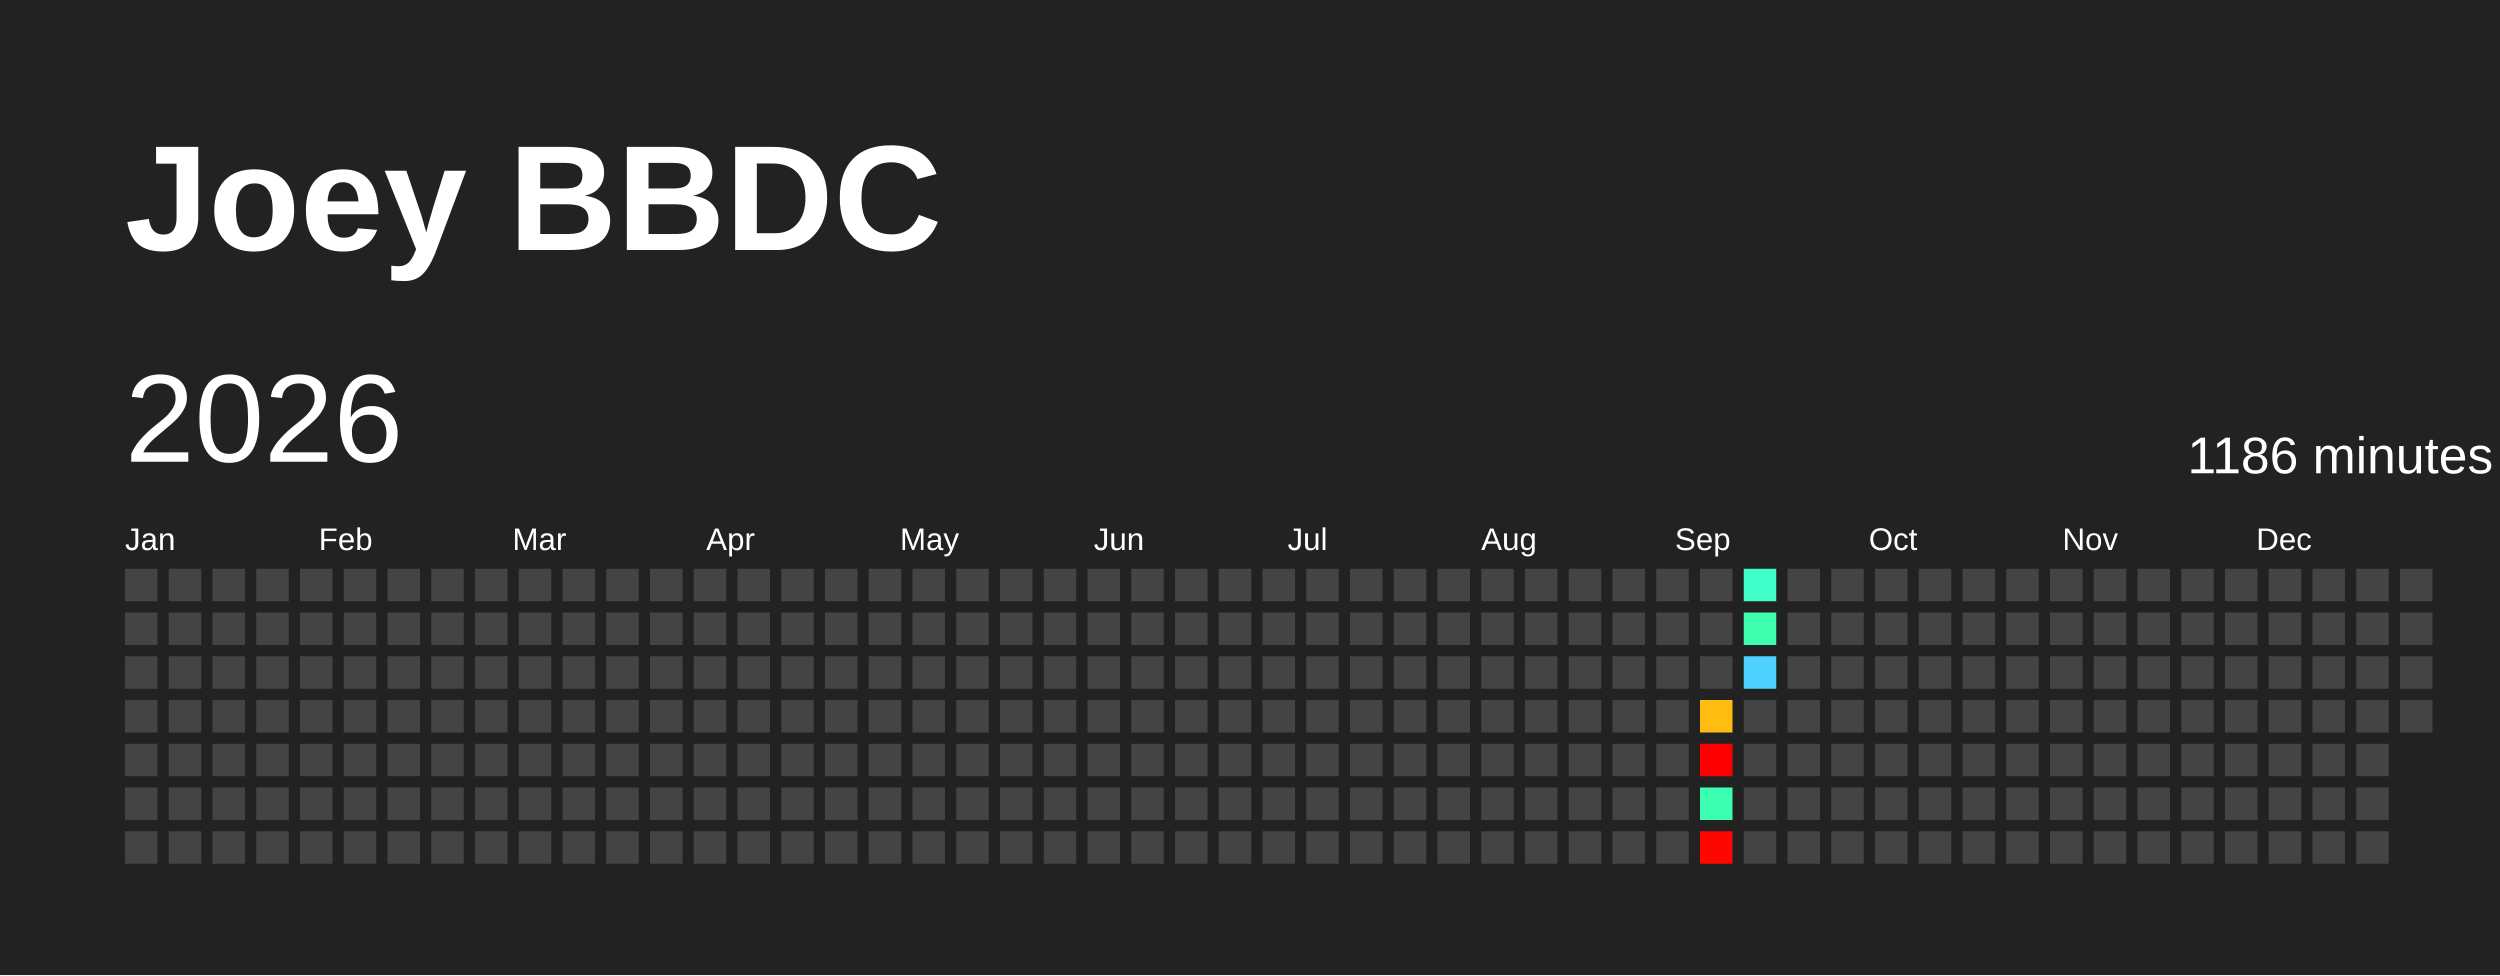
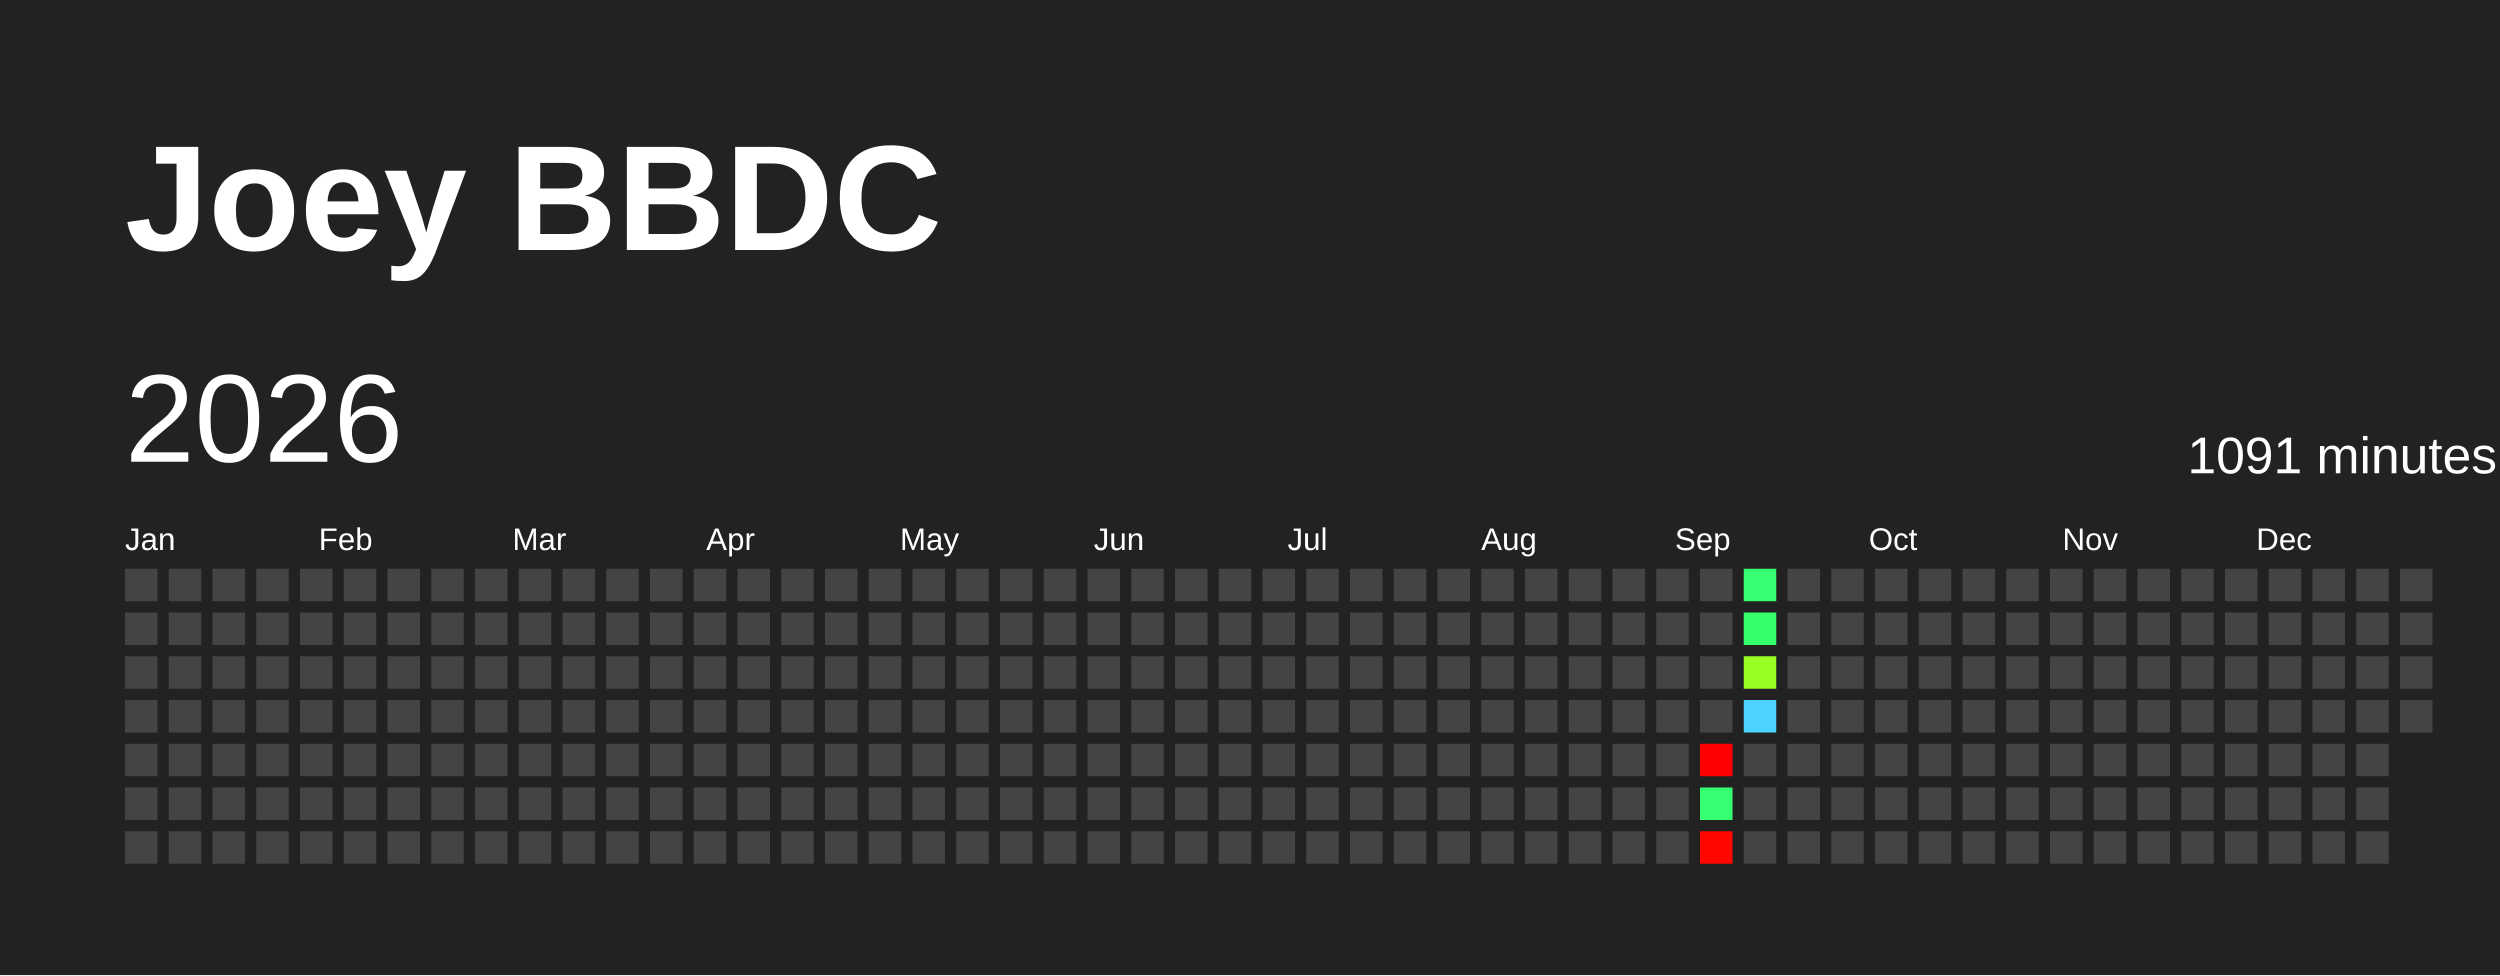
<svg xmlns="http://www.w3.org/2000/svg" baseProfile="full" height="78mm" version="1.1" viewBox="0,0,200,78" width="200mm">
  <defs />
  <rect fill="#222222" height="78" width="200" x="0" y="0" />
  <text fill="#FFFFFF" style="font-size:12px; font-family:Arial; font-weight:bold;" x="10" y="20">Joey BBDC</text>
  <text dominant-baseline="hanging" fill="#FFFFFF" style="font-size:10.0px; font-family:Arial;" x="10" y="30">2026</text>
-   <text dominant-baseline="hanging" fill="#FFFFFF" style="font-size:4.125px; font-family:Arial;" x="175" y="35">1186 minutes</text>
+   <text dominant-baseline="hanging" fill="#FFFFFF" style="font-size:4.125px; font-family:Arial;" x="175" y="35">1091 minutes</text>
  <text fill="#FFFFFF" style="font-size:2.5px; font-family:Arial" x="10.0" y="44">Jan</text>
  <text fill="#FFFFFF" style="font-size:2.5px; font-family:Arial" x="25.5" y="44">Feb</text>
  <text fill="#FFFFFF" style="font-size:2.5px; font-family:Arial" x="41.0" y="44">Mar</text>
  <text fill="#FFFFFF" style="font-size:2.5px; font-family:Arial" x="56.5" y="44">Apr</text>
  <text fill="#FFFFFF" style="font-size:2.5px; font-family:Arial" x="72.0" y="44">May</text>
  <text fill="#FFFFFF" style="font-size:2.5px; font-family:Arial" x="87.5" y="44">Jun</text>
  <text fill="#FFFFFF" style="font-size:2.5px; font-family:Arial" x="103.0" y="44">Jul</text>
  <text fill="#FFFFFF" style="font-size:2.5px; font-family:Arial" x="118.5" y="44">Aug</text>
  <text fill="#FFFFFF" style="font-size:2.5px; font-family:Arial" x="134.0" y="44">Sep</text>
  <text fill="#FFFFFF" style="font-size:2.5px; font-family:Arial" x="149.5" y="44">Oct</text>
  <text fill="#FFFFFF" style="font-size:2.5px; font-family:Arial" x="165.0" y="44">Nov</text>
  <text fill="#FFFFFF" style="font-size:2.5px; font-family:Arial" x="180.5" y="44">Dec</text>
  <rect fill="#444444" height="2.6" width="2.6" x="10.0" y="45.5" />
  <rect fill="#444444" height="2.6" width="2.6" x="10.0" y="49.0" />
  <rect fill="#444444" height="2.6" width="2.6" x="10.0" y="52.5" />
  <rect fill="#444444" height="2.6" width="2.6" x="10.0" y="56.0" />
  <rect fill="#444444" height="2.6" width="2.6" x="10.0" y="59.5" />
  <rect fill="#444444" height="2.6" width="2.6" x="10.0" y="63.0" />
  <rect fill="#444444" height="2.6" width="2.6" x="10.0" y="66.5" />
  <rect fill="#444444" height="2.6" width="2.6" x="13.5" y="45.5" />
  <rect fill="#444444" height="2.6" width="2.6" x="13.5" y="49.0" />
  <rect fill="#444444" height="2.6" width="2.6" x="13.5" y="52.5" />
  <rect fill="#444444" height="2.6" width="2.6" x="13.5" y="56.0" />
  <rect fill="#444444" height="2.6" width="2.6" x="13.5" y="59.5" />
  <rect fill="#444444" height="2.6" width="2.6" x="13.5" y="63.0" />
  <rect fill="#444444" height="2.6" width="2.6" x="13.5" y="66.5" />
  <rect fill="#444444" height="2.6" width="2.6" x="17.0" y="45.5" />
  <rect fill="#444444" height="2.6" width="2.6" x="17.0" y="49.0" />
  <rect fill="#444444" height="2.6" width="2.6" x="17.0" y="52.5" />
  <rect fill="#444444" height="2.6" width="2.6" x="17.0" y="56.0" />
  <rect fill="#444444" height="2.6" width="2.6" x="17.0" y="59.5" />
  <rect fill="#444444" height="2.6" width="2.6" x="17.0" y="63.0" />
  <rect fill="#444444" height="2.6" width="2.6" x="17.0" y="66.5" />
  <rect fill="#444444" height="2.6" width="2.6" x="20.5" y="45.5" />
  <rect fill="#444444" height="2.6" width="2.6" x="20.5" y="49.0" />
  <rect fill="#444444" height="2.6" width="2.6" x="20.5" y="52.5" />
  <rect fill="#444444" height="2.6" width="2.6" x="20.5" y="56.0" />
  <rect fill="#444444" height="2.6" width="2.6" x="20.5" y="59.5" />
  <rect fill="#444444" height="2.6" width="2.6" x="20.5" y="63.0" />
  <rect fill="#444444" height="2.6" width="2.6" x="20.5" y="66.5" />
  <rect fill="#444444" height="2.6" width="2.6" x="24.0" y="45.5" />
  <rect fill="#444444" height="2.6" width="2.6" x="24.0" y="49.0" />
  <rect fill="#444444" height="2.6" width="2.6" x="24.0" y="52.5" />
  <rect fill="#444444" height="2.6" width="2.6" x="24.0" y="56.0" />
  <rect fill="#444444" height="2.6" width="2.6" x="24.0" y="59.5" />
  <rect fill="#444444" height="2.6" width="2.6" x="24.0" y="63.0" />
  <rect fill="#444444" height="2.6" width="2.6" x="24.0" y="66.5" />
  <rect fill="#444444" height="2.6" width="2.6" x="27.5" y="45.5" />
  <rect fill="#444444" height="2.6" width="2.6" x="27.5" y="49.0" />
  <rect fill="#444444" height="2.6" width="2.6" x="27.5" y="52.5" />
  <rect fill="#444444" height="2.6" width="2.6" x="27.5" y="56.0" />
  <rect fill="#444444" height="2.6" width="2.6" x="27.5" y="59.5" />
  <rect fill="#444444" height="2.6" width="2.6" x="27.5" y="63.0" />
  <rect fill="#444444" height="2.6" width="2.6" x="27.5" y="66.5" />
  <rect fill="#444444" height="2.6" width="2.6" x="31.0" y="45.5" />
  <rect fill="#444444" height="2.6" width="2.6" x="31.0" y="49.0" />
  <rect fill="#444444" height="2.6" width="2.6" x="31.0" y="52.5" />
  <rect fill="#444444" height="2.6" width="2.6" x="31.0" y="56.0" />
  <rect fill="#444444" height="2.6" width="2.6" x="31.0" y="59.5" />
  <rect fill="#444444" height="2.6" width="2.6" x="31.0" y="63.0" />
  <rect fill="#444444" height="2.6" width="2.6" x="31.0" y="66.5" />
  <rect fill="#444444" height="2.6" width="2.6" x="34.5" y="45.5" />
  <rect fill="#444444" height="2.6" width="2.6" x="34.5" y="49.0" />
  <rect fill="#444444" height="2.6" width="2.6" x="34.5" y="52.5" />
  <rect fill="#444444" height="2.6" width="2.6" x="34.5" y="56.0" />
  <rect fill="#444444" height="2.6" width="2.6" x="34.5" y="59.5" />
  <rect fill="#444444" height="2.6" width="2.6" x="34.5" y="63.0" />
  <rect fill="#444444" height="2.6" width="2.6" x="34.5" y="66.5" />
  <rect fill="#444444" height="2.6" width="2.6" x="38.0" y="45.5" />
  <rect fill="#444444" height="2.6" width="2.6" x="38.0" y="49.0" />
  <rect fill="#444444" height="2.6" width="2.6" x="38.0" y="52.5" />
  <rect fill="#444444" height="2.6" width="2.6" x="38.0" y="56.0" />
  <rect fill="#444444" height="2.6" width="2.6" x="38.0" y="59.5" />
  <rect fill="#444444" height="2.6" width="2.6" x="38.0" y="63.0" />
  <rect fill="#444444" height="2.6" width="2.6" x="38.0" y="66.5" />
  <rect fill="#444444" height="2.6" width="2.6" x="41.5" y="45.5" />
  <rect fill="#444444" height="2.6" width="2.6" x="41.5" y="49.0" />
  <rect fill="#444444" height="2.6" width="2.6" x="41.5" y="52.5" />
  <rect fill="#444444" height="2.6" width="2.6" x="41.5" y="56.0" />
  <rect fill="#444444" height="2.6" width="2.6" x="41.5" y="59.5" />
  <rect fill="#444444" height="2.6" width="2.6" x="41.5" y="63.0" />
  <rect fill="#444444" height="2.6" width="2.6" x="41.5" y="66.5" />
  <rect fill="#444444" height="2.6" width="2.6" x="45.0" y="45.5" />
  <rect fill="#444444" height="2.6" width="2.6" x="45.0" y="49.0" />
  <rect fill="#444444" height="2.6" width="2.6" x="45.0" y="52.5" />
  <rect fill="#444444" height="2.6" width="2.6" x="45.0" y="56.0" />
  <rect fill="#444444" height="2.6" width="2.6" x="45.0" y="59.5" />
  <rect fill="#444444" height="2.6" width="2.6" x="45.0" y="63.0" />
  <rect fill="#444444" height="2.6" width="2.6" x="45.0" y="66.5" />
  <rect fill="#444444" height="2.6" width="2.6" x="48.5" y="45.5" />
  <rect fill="#444444" height="2.6" width="2.6" x="48.5" y="49.0" />
  <rect fill="#444444" height="2.6" width="2.6" x="48.5" y="52.5" />
  <rect fill="#444444" height="2.6" width="2.6" x="48.5" y="56.0" />
  <rect fill="#444444" height="2.6" width="2.6" x="48.5" y="59.5" />
  <rect fill="#444444" height="2.6" width="2.6" x="48.5" y="63.0" />
  <rect fill="#444444" height="2.6" width="2.6" x="48.5" y="66.5" />
  <rect fill="#444444" height="2.6" width="2.6" x="52.0" y="45.5" />
  <rect fill="#444444" height="2.6" width="2.6" x="52.0" y="49.0" />
  <rect fill="#444444" height="2.6" width="2.6" x="52.0" y="52.5" />
  <rect fill="#444444" height="2.6" width="2.6" x="52.0" y="56.0" />
  <rect fill="#444444" height="2.6" width="2.6" x="52.0" y="59.5" />
  <rect fill="#444444" height="2.6" width="2.6" x="52.0" y="63.0" />
  <rect fill="#444444" height="2.6" width="2.6" x="52.0" y="66.5" />
  <rect fill="#444444" height="2.6" width="2.6" x="55.5" y="45.5" />
  <rect fill="#444444" height="2.6" width="2.6" x="55.5" y="49.0" />
  <rect fill="#444444" height="2.6" width="2.6" x="55.5" y="52.5" />
  <rect fill="#444444" height="2.6" width="2.6" x="55.5" y="56.0" />
  <rect fill="#444444" height="2.6" width="2.6" x="55.5" y="59.5" />
  <rect fill="#444444" height="2.6" width="2.6" x="55.5" y="63.0" />
  <rect fill="#444444" height="2.6" width="2.6" x="55.5" y="66.5" />
  <rect fill="#444444" height="2.6" width="2.6" x="59.0" y="45.5" />
  <rect fill="#444444" height="2.6" width="2.6" x="59.0" y="49.0" />
  <rect fill="#444444" height="2.6" width="2.6" x="59.0" y="52.5" />
  <rect fill="#444444" height="2.6" width="2.6" x="59.0" y="56.0" />
  <rect fill="#444444" height="2.6" width="2.6" x="59.0" y="59.5" />
  <rect fill="#444444" height="2.6" width="2.6" x="59.0" y="63.0" />
  <rect fill="#444444" height="2.6" width="2.6" x="59.0" y="66.5" />
  <rect fill="#444444" height="2.6" width="2.6" x="62.5" y="45.5" />
  <rect fill="#444444" height="2.6" width="2.6" x="62.5" y="49.0" />
  <rect fill="#444444" height="2.6" width="2.6" x="62.5" y="52.5" />
  <rect fill="#444444" height="2.6" width="2.6" x="62.5" y="56.0" />
  <rect fill="#444444" height="2.6" width="2.6" x="62.5" y="59.5" />
  <rect fill="#444444" height="2.6" width="2.6" x="62.5" y="63.0" />
  <rect fill="#444444" height="2.6" width="2.6" x="62.5" y="66.5" />
  <rect fill="#444444" height="2.6" width="2.6" x="66.0" y="45.5" />
  <rect fill="#444444" height="2.6" width="2.6" x="66.0" y="49.0" />
  <rect fill="#444444" height="2.6" width="2.6" x="66.0" y="52.5" />
  <rect fill="#444444" height="2.6" width="2.6" x="66.0" y="56.0" />
  <rect fill="#444444" height="2.6" width="2.6" x="66.0" y="59.5" />
  <rect fill="#444444" height="2.6" width="2.6" x="66.0" y="63.0" />
  <rect fill="#444444" height="2.6" width="2.6" x="66.0" y="66.5" />
  <rect fill="#444444" height="2.6" width="2.6" x="69.5" y="45.5" />
  <rect fill="#444444" height="2.6" width="2.6" x="69.5" y="49.0" />
  <rect fill="#444444" height="2.6" width="2.6" x="69.5" y="52.5" />
  <rect fill="#444444" height="2.6" width="2.6" x="69.5" y="56.0" />
  <rect fill="#444444" height="2.6" width="2.6" x="69.5" y="59.5" />
  <rect fill="#444444" height="2.6" width="2.6" x="69.5" y="63.0" />
  <rect fill="#444444" height="2.6" width="2.6" x="69.5" y="66.5" />
  <rect fill="#444444" height="2.6" width="2.6" x="73.0" y="45.5" />
  <rect fill="#444444" height="2.6" width="2.6" x="73.0" y="49.0" />
  <rect fill="#444444" height="2.6" width="2.6" x="73.0" y="52.5" />
  <rect fill="#444444" height="2.6" width="2.6" x="73.0" y="56.0" />
  <rect fill="#444444" height="2.6" width="2.6" x="73.0" y="59.5" />
  <rect fill="#444444" height="2.6" width="2.6" x="73.0" y="63.0" />
  <rect fill="#444444" height="2.6" width="2.6" x="73.0" y="66.5" />
  <rect fill="#444444" height="2.6" width="2.6" x="76.5" y="45.5" />
  <rect fill="#444444" height="2.6" width="2.6" x="76.5" y="49.0" />
  <rect fill="#444444" height="2.6" width="2.6" x="76.5" y="52.5" />
  <rect fill="#444444" height="2.6" width="2.6" x="76.5" y="56.0" />
  <rect fill="#444444" height="2.6" width="2.6" x="76.5" y="59.5" />
  <rect fill="#444444" height="2.6" width="2.6" x="76.5" y="63.0" />
  <rect fill="#444444" height="2.6" width="2.6" x="76.5" y="66.5" />
  <rect fill="#444444" height="2.6" width="2.6" x="80.0" y="45.5" />
  <rect fill="#444444" height="2.6" width="2.6" x="80.0" y="49.0" />
  <rect fill="#444444" height="2.6" width="2.6" x="80.0" y="52.5" />
  <rect fill="#444444" height="2.6" width="2.6" x="80.0" y="56.0" />
  <rect fill="#444444" height="2.6" width="2.6" x="80.0" y="59.5" />
  <rect fill="#444444" height="2.6" width="2.6" x="80.0" y="63.0" />
  <rect fill="#444444" height="2.6" width="2.6" x="80.0" y="66.5" />
  <rect fill="#444444" height="2.6" width="2.6" x="83.5" y="45.5" />
  <rect fill="#444444" height="2.6" width="2.6" x="83.5" y="49.0" />
  <rect fill="#444444" height="2.6" width="2.6" x="83.5" y="52.5" />
  <rect fill="#444444" height="2.6" width="2.6" x="83.5" y="56.0" />
  <rect fill="#444444" height="2.6" width="2.6" x="83.5" y="59.5" />
  <rect fill="#444444" height="2.6" width="2.6" x="83.5" y="63.0" />
  <rect fill="#444444" height="2.6" width="2.6" x="83.5" y="66.5" />
  <rect fill="#444444" height="2.6" width="2.6" x="87.0" y="45.5" />
  <rect fill="#444444" height="2.6" width="2.6" x="87.0" y="49.0" />
  <rect fill="#444444" height="2.6" width="2.6" x="87.0" y="52.5" />
  <rect fill="#444444" height="2.6" width="2.6" x="87.0" y="56.0" />
  <rect fill="#444444" height="2.6" width="2.6" x="87.0" y="59.5" />
  <rect fill="#444444" height="2.6" width="2.6" x="87.0" y="63.0" />
  <rect fill="#444444" height="2.6" width="2.6" x="87.0" y="66.5" />
  <rect fill="#444444" height="2.6" width="2.6" x="90.5" y="45.5" />
  <rect fill="#444444" height="2.6" width="2.6" x="90.5" y="49.0" />
  <rect fill="#444444" height="2.6" width="2.6" x="90.5" y="52.5" />
  <rect fill="#444444" height="2.6" width="2.6" x="90.5" y="56.0" />
  <rect fill="#444444" height="2.6" width="2.6" x="90.5" y="59.5" />
  <rect fill="#444444" height="2.6" width="2.6" x="90.5" y="63.0" />
  <rect fill="#444444" height="2.6" width="2.6" x="90.5" y="66.5" />
  <rect fill="#444444" height="2.6" width="2.6" x="94.0" y="45.5" />
  <rect fill="#444444" height="2.6" width="2.6" x="94.0" y="49.0" />
  <rect fill="#444444" height="2.6" width="2.6" x="94.0" y="52.5" />
  <rect fill="#444444" height="2.6" width="2.6" x="94.0" y="56.0" />
  <rect fill="#444444" height="2.6" width="2.6" x="94.0" y="59.5" />
  <rect fill="#444444" height="2.6" width="2.6" x="94.0" y="63.0" />
  <rect fill="#444444" height="2.6" width="2.6" x="94.0" y="66.5" />
  <rect fill="#444444" height="2.6" width="2.6" x="97.5" y="45.5" />
  <rect fill="#444444" height="2.6" width="2.6" x="97.5" y="49.0" />
  <rect fill="#444444" height="2.6" width="2.6" x="97.5" y="52.5" />
  <rect fill="#444444" height="2.6" width="2.6" x="97.5" y="56.0" />
  <rect fill="#444444" height="2.6" width="2.6" x="97.5" y="59.5" />
  <rect fill="#444444" height="2.6" width="2.6" x="97.5" y="63.0" />
  <rect fill="#444444" height="2.6" width="2.6" x="97.5" y="66.5" />
  <rect fill="#444444" height="2.6" width="2.6" x="101.0" y="45.5" />
  <rect fill="#444444" height="2.6" width="2.6" x="101.0" y="49.0" />
  <rect fill="#444444" height="2.6" width="2.6" x="101.0" y="52.5" />
  <rect fill="#444444" height="2.6" width="2.6" x="101.0" y="56.0" />
  <rect fill="#444444" height="2.6" width="2.6" x="101.0" y="59.5" />
  <rect fill="#444444" height="2.6" width="2.6" x="101.0" y="63.0" />
  <rect fill="#444444" height="2.6" width="2.6" x="101.0" y="66.5" />
  <rect fill="#444444" height="2.6" width="2.6" x="104.5" y="45.5" />
  <rect fill="#444444" height="2.6" width="2.6" x="104.5" y="49.0" />
  <rect fill="#444444" height="2.6" width="2.6" x="104.5" y="52.5" />
  <rect fill="#444444" height="2.6" width="2.6" x="104.5" y="56.0" />
  <rect fill="#444444" height="2.6" width="2.6" x="104.5" y="59.5" />
  <rect fill="#444444" height="2.6" width="2.6" x="104.5" y="63.0" />
  <rect fill="#444444" height="2.6" width="2.6" x="104.5" y="66.5" />
  <rect fill="#444444" height="2.6" width="2.6" x="108.0" y="45.5" />
  <rect fill="#444444" height="2.6" width="2.6" x="108.0" y="49.0" />
  <rect fill="#444444" height="2.6" width="2.6" x="108.0" y="52.5" />
  <rect fill="#444444" height="2.6" width="2.6" x="108.0" y="56.0" />
  <rect fill="#444444" height="2.6" width="2.6" x="108.0" y="59.5" />
  <rect fill="#444444" height="2.6" width="2.6" x="108.0" y="63.0" />
  <rect fill="#444444" height="2.6" width="2.6" x="108.0" y="66.5" />
  <rect fill="#444444" height="2.6" width="2.6" x="111.5" y="45.5" />
  <rect fill="#444444" height="2.6" width="2.6" x="111.5" y="49.0" />
  <rect fill="#444444" height="2.6" width="2.6" x="111.5" y="52.5" />
  <rect fill="#444444" height="2.6" width="2.6" x="111.5" y="56.0" />
  <rect fill="#444444" height="2.6" width="2.6" x="111.5" y="59.5" />
  <rect fill="#444444" height="2.6" width="2.6" x="111.5" y="63.0" />
  <rect fill="#444444" height="2.6" width="2.6" x="111.5" y="66.5" />
  <rect fill="#444444" height="2.6" width="2.6" x="115.0" y="45.5" />
  <rect fill="#444444" height="2.6" width="2.6" x="115.0" y="49.0" />
  <rect fill="#444444" height="2.6" width="2.6" x="115.0" y="52.5" />
  <rect fill="#444444" height="2.6" width="2.6" x="115.0" y="56.0" />
  <rect fill="#444444" height="2.6" width="2.6" x="115.0" y="59.5" />
  <rect fill="#444444" height="2.6" width="2.6" x="115.0" y="63.0" />
  <rect fill="#444444" height="2.6" width="2.6" x="115.0" y="66.5" />
  <rect fill="#444444" height="2.6" width="2.6" x="118.5" y="45.5" />
  <rect fill="#444444" height="2.6" width="2.6" x="118.5" y="49.0" />
  <rect fill="#444444" height="2.6" width="2.6" x="118.5" y="52.5" />
  <rect fill="#444444" height="2.6" width="2.6" x="118.5" y="56.0" />
  <rect fill="#444444" height="2.6" width="2.6" x="118.5" y="59.5" />
  <rect fill="#444444" height="2.6" width="2.6" x="118.5" y="63.0" />
  <rect fill="#444444" height="2.6" width="2.6" x="118.5" y="66.5" />
  <rect fill="#444444" height="2.6" width="2.6" x="122.0" y="45.5" />
  <rect fill="#444444" height="2.6" width="2.6" x="122.0" y="49.0" />
  <rect fill="#444444" height="2.6" width="2.6" x="122.0" y="52.5" />
  <rect fill="#444444" height="2.6" width="2.6" x="122.0" y="56.0" />
  <rect fill="#444444" height="2.6" width="2.6" x="122.0" y="59.5" />
  <rect fill="#444444" height="2.6" width="2.6" x="122.0" y="63.0" />
  <rect fill="#444444" height="2.6" width="2.6" x="122.0" y="66.5" />
  <rect fill="#444444" height="2.6" width="2.6" x="125.5" y="45.5" />
  <rect fill="#444444" height="2.6" width="2.6" x="125.5" y="49.0" />
  <rect fill="#444444" height="2.6" width="2.6" x="125.5" y="52.5" />
  <rect fill="#444444" height="2.6" width="2.6" x="125.5" y="56.0" />
  <rect fill="#444444" height="2.6" width="2.6" x="125.5" y="59.5" />
  <rect fill="#444444" height="2.6" width="2.6" x="125.5" y="63.0" />
  <rect fill="#444444" height="2.6" width="2.6" x="125.5" y="66.5" />
  <rect fill="#444444" height="2.6" width="2.6" x="129.0" y="45.5" />
  <rect fill="#444444" height="2.6" width="2.6" x="129.0" y="49.0" />
  <rect fill="#444444" height="2.6" width="2.6" x="129.0" y="52.5" />
  <rect fill="#444444" height="2.6" width="2.6" x="129.0" y="56.0" />
  <rect fill="#444444" height="2.6" width="2.6" x="129.0" y="59.5" />
  <rect fill="#444444" height="2.6" width="2.6" x="129.0" y="63.0" />
  <rect fill="#444444" height="2.6" width="2.6" x="129.0" y="66.5" />
  <rect fill="#444444" height="2.6" width="2.6" x="132.5" y="45.5" />
  <rect fill="#444444" height="2.6" width="2.6" x="132.5" y="49.0" />
  <rect fill="#444444" height="2.6" width="2.6" x="132.5" y="52.5" />
  <rect fill="#444444" height="2.6" width="2.6" x="132.5" y="56.0" />
  <rect fill="#444444" height="2.6" width="2.6" x="132.5" y="59.5" />
  <rect fill="#444444" height="2.6" width="2.6" x="132.5" y="63.0" />
  <rect fill="#444444" height="2.6" width="2.6" x="132.5" y="66.5" />
  <rect fill="#444444" height="2.6" width="2.6" x="136.0" y="45.5" />
  <rect fill="#444444" height="2.6" width="2.6" x="136.0" y="49.0" />
  <rect fill="#444444" height="2.6" width="2.6" x="136.0" y="52.5" />
-   <rect fill="#ffbd11" height="2.6" width="2.6" x="136.0" y="56.0" />
+   <rect fill="#444444" height="2.6" width="2.6" x="136.0" y="56.0" />
  <rect fill="red" height="2.6" width="2.6" x="136.0" y="59.5" />
-   <rect fill="#3dffb1" height="2.6" width="2.6" x="136.0" y="63.0" />
-   <rect fill="#ff0701" height="2.6" width="2.6" x="136.0" y="66.5" />
-   <rect fill="#40ffc8" height="2.6" width="2.6" x="139.5" y="45.5" />
-   <rect fill="#3dffae" height="2.6" width="2.6" x="139.5" y="49.0" />
-   <rect fill="#4dd2ff" height="2.6" width="2.6" x="139.5" y="52.5" />
-   <rect fill="#444444" height="2.6" width="2.6" x="139.5" y="56.0" />
+   <rect fill="#36ff71" height="2.6" width="2.6" x="136.0" y="63.0" />
+   <rect fill="#ff0601" height="2.6" width="2.6" x="136.0" y="66.5" />
+   <rect fill="#36ff71" height="2.6" width="2.6" x="139.5" y="45.5" />
+   <rect fill="#36ff6c" height="2.6" width="2.6" x="139.5" y="49.0" />
+   <rect fill="#99ff23" height="2.6" width="2.6" x="139.5" y="52.5" />
+   <rect fill="#4dd2ff" height="2.6" width="2.6" x="139.5" y="56.0" />
  <rect fill="#444444" height="2.6" width="2.6" x="139.5" y="59.5" />
  <rect fill="#444444" height="2.6" width="2.6" x="139.5" y="63.0" />
  <rect fill="#444444" height="2.6" width="2.6" x="139.5" y="66.5" />
  <rect fill="#444444" height="2.6" width="2.6" x="143.0" y="45.5" />
  <rect fill="#444444" height="2.6" width="2.6" x="143.0" y="49.0" />
  <rect fill="#444444" height="2.6" width="2.6" x="143.0" y="52.5" />
  <rect fill="#444444" height="2.6" width="2.6" x="143.0" y="56.0" />
  <rect fill="#444444" height="2.6" width="2.6" x="143.0" y="59.5" />
  <rect fill="#444444" height="2.6" width="2.6" x="143.0" y="63.0" />
  <rect fill="#444444" height="2.6" width="2.6" x="143.0" y="66.5" />
  <rect fill="#444444" height="2.6" width="2.6" x="146.5" y="45.5" />
  <rect fill="#444444" height="2.6" width="2.6" x="146.5" y="49.0" />
  <rect fill="#444444" height="2.6" width="2.6" x="146.5" y="52.5" />
  <rect fill="#444444" height="2.6" width="2.6" x="146.5" y="56.0" />
  <rect fill="#444444" height="2.6" width="2.6" x="146.5" y="59.5" />
  <rect fill="#444444" height="2.6" width="2.6" x="146.5" y="63.0" />
  <rect fill="#444444" height="2.6" width="2.6" x="146.5" y="66.5" />
  <rect fill="#444444" height="2.6" width="2.6" x="150.0" y="45.5" />
  <rect fill="#444444" height="2.6" width="2.6" x="150.0" y="49.0" />
  <rect fill="#444444" height="2.6" width="2.6" x="150.0" y="52.5" />
  <rect fill="#444444" height="2.6" width="2.6" x="150.0" y="56.0" />
  <rect fill="#444444" height="2.6" width="2.6" x="150.0" y="59.5" />
  <rect fill="#444444" height="2.6" width="2.6" x="150.0" y="63.0" />
  <rect fill="#444444" height="2.6" width="2.6" x="150.0" y="66.5" />
  <rect fill="#444444" height="2.6" width="2.6" x="153.5" y="45.5" />
  <rect fill="#444444" height="2.6" width="2.6" x="153.5" y="49.0" />
  <rect fill="#444444" height="2.6" width="2.6" x="153.5" y="52.5" />
  <rect fill="#444444" height="2.6" width="2.6" x="153.5" y="56.0" />
  <rect fill="#444444" height="2.6" width="2.6" x="153.5" y="59.5" />
  <rect fill="#444444" height="2.6" width="2.6" x="153.5" y="63.0" />
  <rect fill="#444444" height="2.6" width="2.6" x="153.5" y="66.5" />
  <rect fill="#444444" height="2.6" width="2.6" x="157.0" y="45.5" />
  <rect fill="#444444" height="2.6" width="2.6" x="157.0" y="49.0" />
  <rect fill="#444444" height="2.6" width="2.6" x="157.0" y="52.5" />
  <rect fill="#444444" height="2.6" width="2.6" x="157.0" y="56.0" />
  <rect fill="#444444" height="2.6" width="2.6" x="157.0" y="59.5" />
  <rect fill="#444444" height="2.6" width="2.6" x="157.0" y="63.0" />
  <rect fill="#444444" height="2.6" width="2.6" x="157.0" y="66.5" />
  <rect fill="#444444" height="2.6" width="2.6" x="160.5" y="45.5" />
  <rect fill="#444444" height="2.6" width="2.6" x="160.5" y="49.0" />
  <rect fill="#444444" height="2.6" width="2.6" x="160.5" y="52.5" />
  <rect fill="#444444" height="2.6" width="2.6" x="160.5" y="56.0" />
  <rect fill="#444444" height="2.6" width="2.6" x="160.5" y="59.5" />
  <rect fill="#444444" height="2.6" width="2.6" x="160.5" y="63.0" />
  <rect fill="#444444" height="2.6" width="2.6" x="160.5" y="66.5" />
  <rect fill="#444444" height="2.6" width="2.6" x="164.0" y="45.5" />
  <rect fill="#444444" height="2.6" width="2.6" x="164.0" y="49.0" />
  <rect fill="#444444" height="2.6" width="2.6" x="164.0" y="52.5" />
  <rect fill="#444444" height="2.6" width="2.6" x="164.0" y="56.0" />
  <rect fill="#444444" height="2.6" width="2.6" x="164.0" y="59.5" />
  <rect fill="#444444" height="2.6" width="2.6" x="164.0" y="63.0" />
  <rect fill="#444444" height="2.6" width="2.6" x="164.0" y="66.5" />
  <rect fill="#444444" height="2.6" width="2.6" x="167.5" y="45.5" />
  <rect fill="#444444" height="2.6" width="2.6" x="167.5" y="49.0" />
  <rect fill="#444444" height="2.6" width="2.6" x="167.5" y="52.5" />
  <rect fill="#444444" height="2.6" width="2.6" x="167.5" y="56.0" />
  <rect fill="#444444" height="2.6" width="2.6" x="167.5" y="59.5" />
  <rect fill="#444444" height="2.6" width="2.6" x="167.5" y="63.0" />
  <rect fill="#444444" height="2.6" width="2.6" x="167.5" y="66.5" />
  <rect fill="#444444" height="2.6" width="2.6" x="171.0" y="45.5" />
  <rect fill="#444444" height="2.6" width="2.6" x="171.0" y="49.0" />
  <rect fill="#444444" height="2.6" width="2.6" x="171.0" y="52.5" />
  <rect fill="#444444" height="2.6" width="2.6" x="171.0" y="56.0" />
  <rect fill="#444444" height="2.6" width="2.6" x="171.0" y="59.5" />
  <rect fill="#444444" height="2.6" width="2.6" x="171.0" y="63.0" />
  <rect fill="#444444" height="2.6" width="2.6" x="171.0" y="66.5" />
  <rect fill="#444444" height="2.6" width="2.6" x="174.5" y="45.5" />
  <rect fill="#444444" height="2.6" width="2.6" x="174.5" y="49.0" />
  <rect fill="#444444" height="2.6" width="2.6" x="174.5" y="52.5" />
  <rect fill="#444444" height="2.6" width="2.6" x="174.5" y="56.0" />
  <rect fill="#444444" height="2.6" width="2.6" x="174.5" y="59.5" />
  <rect fill="#444444" height="2.6" width="2.6" x="174.5" y="63.0" />
  <rect fill="#444444" height="2.6" width="2.6" x="174.5" y="66.5" />
  <rect fill="#444444" height="2.6" width="2.6" x="178.0" y="45.5" />
  <rect fill="#444444" height="2.6" width="2.6" x="178.0" y="49.0" />
  <rect fill="#444444" height="2.6" width="2.6" x="178.0" y="52.5" />
  <rect fill="#444444" height="2.6" width="2.6" x="178.0" y="56.0" />
  <rect fill="#444444" height="2.6" width="2.6" x="178.0" y="59.5" />
  <rect fill="#444444" height="2.6" width="2.6" x="178.0" y="63.0" />
  <rect fill="#444444" height="2.6" width="2.6" x="178.0" y="66.5" />
  <rect fill="#444444" height="2.6" width="2.6" x="181.5" y="45.5" />
  <rect fill="#444444" height="2.6" width="2.6" x="181.5" y="49.0" />
  <rect fill="#444444" height="2.6" width="2.6" x="181.5" y="52.5" />
  <rect fill="#444444" height="2.6" width="2.6" x="181.5" y="56.0" />
  <rect fill="#444444" height="2.6" width="2.6" x="181.5" y="59.5" />
  <rect fill="#444444" height="2.6" width="2.6" x="181.5" y="63.0" />
  <rect fill="#444444" height="2.6" width="2.6" x="181.5" y="66.5" />
  <rect fill="#444444" height="2.6" width="2.6" x="185.0" y="45.5" />
  <rect fill="#444444" height="2.6" width="2.6" x="185.0" y="49.0" />
  <rect fill="#444444" height="2.6" width="2.6" x="185.0" y="52.5" />
  <rect fill="#444444" height="2.6" width="2.6" x="185.0" y="56.0" />
  <rect fill="#444444" height="2.6" width="2.6" x="185.0" y="59.5" />
  <rect fill="#444444" height="2.6" width="2.6" x="185.0" y="63.0" />
  <rect fill="#444444" height="2.6" width="2.6" x="185.0" y="66.5" />
  <rect fill="#444444" height="2.6" width="2.6" x="188.5" y="45.5" />
  <rect fill="#444444" height="2.6" width="2.6" x="188.5" y="49.0" />
  <rect fill="#444444" height="2.6" width="2.6" x="188.5" y="52.5" />
  <rect fill="#444444" height="2.6" width="2.6" x="188.5" y="56.0" />
  <rect fill="#444444" height="2.6" width="2.6" x="188.5" y="59.5" />
  <rect fill="#444444" height="2.6" width="2.6" x="188.5" y="63.0" />
  <rect fill="#444444" height="2.6" width="2.6" x="188.5" y="66.5" />
  <rect fill="#444444" height="2.6" width="2.6" x="192.0" y="45.5" />
  <rect fill="#444444" height="2.6" width="2.6" x="192.0" y="49.0" />
  <rect fill="#444444" height="2.6" width="2.6" x="192.0" y="52.5" />
  <rect fill="#444444" height="2.6" width="2.6" x="192.0" y="56.0" />
</svg>
